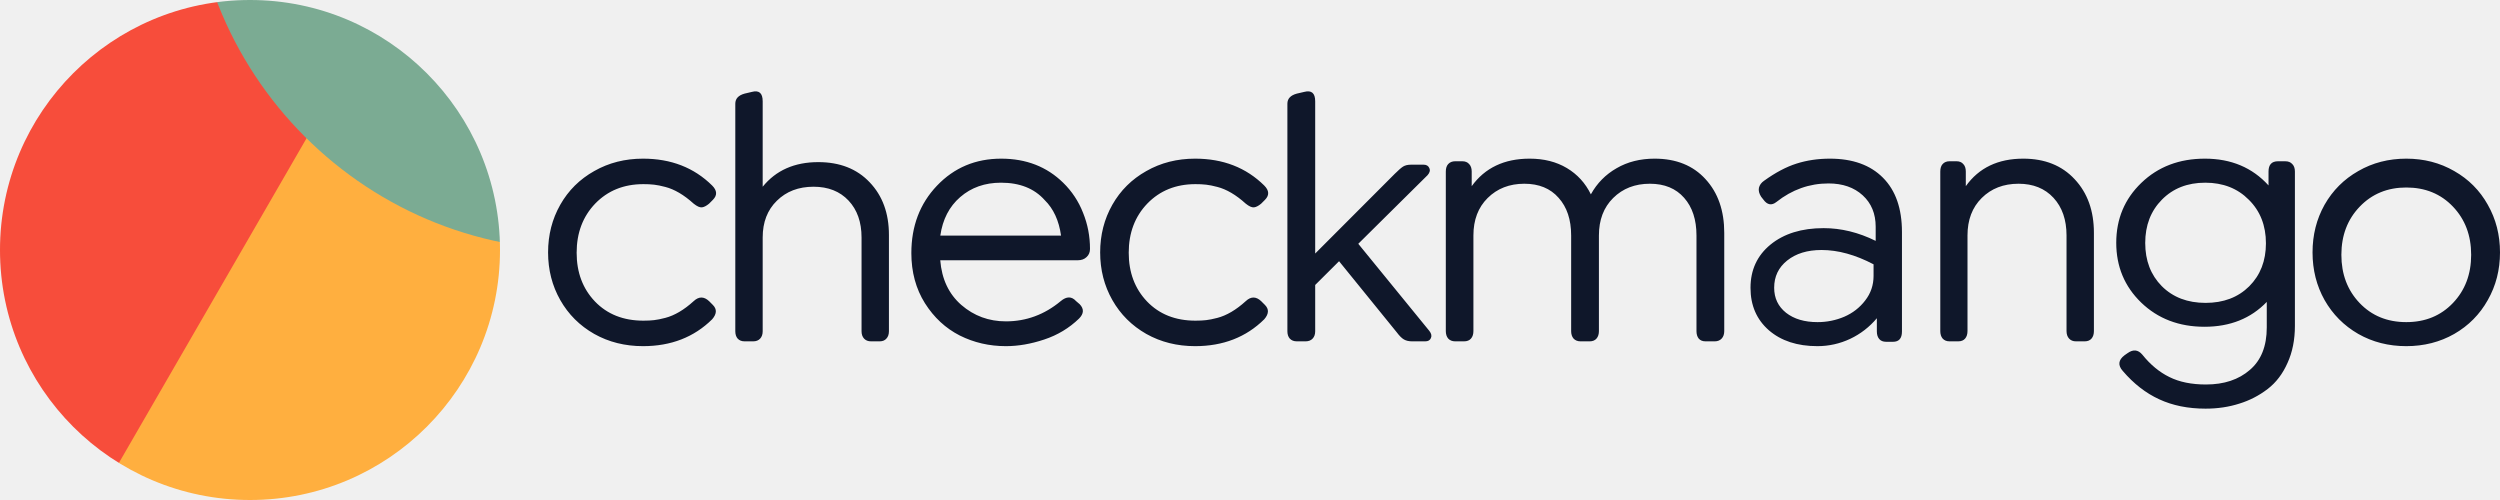
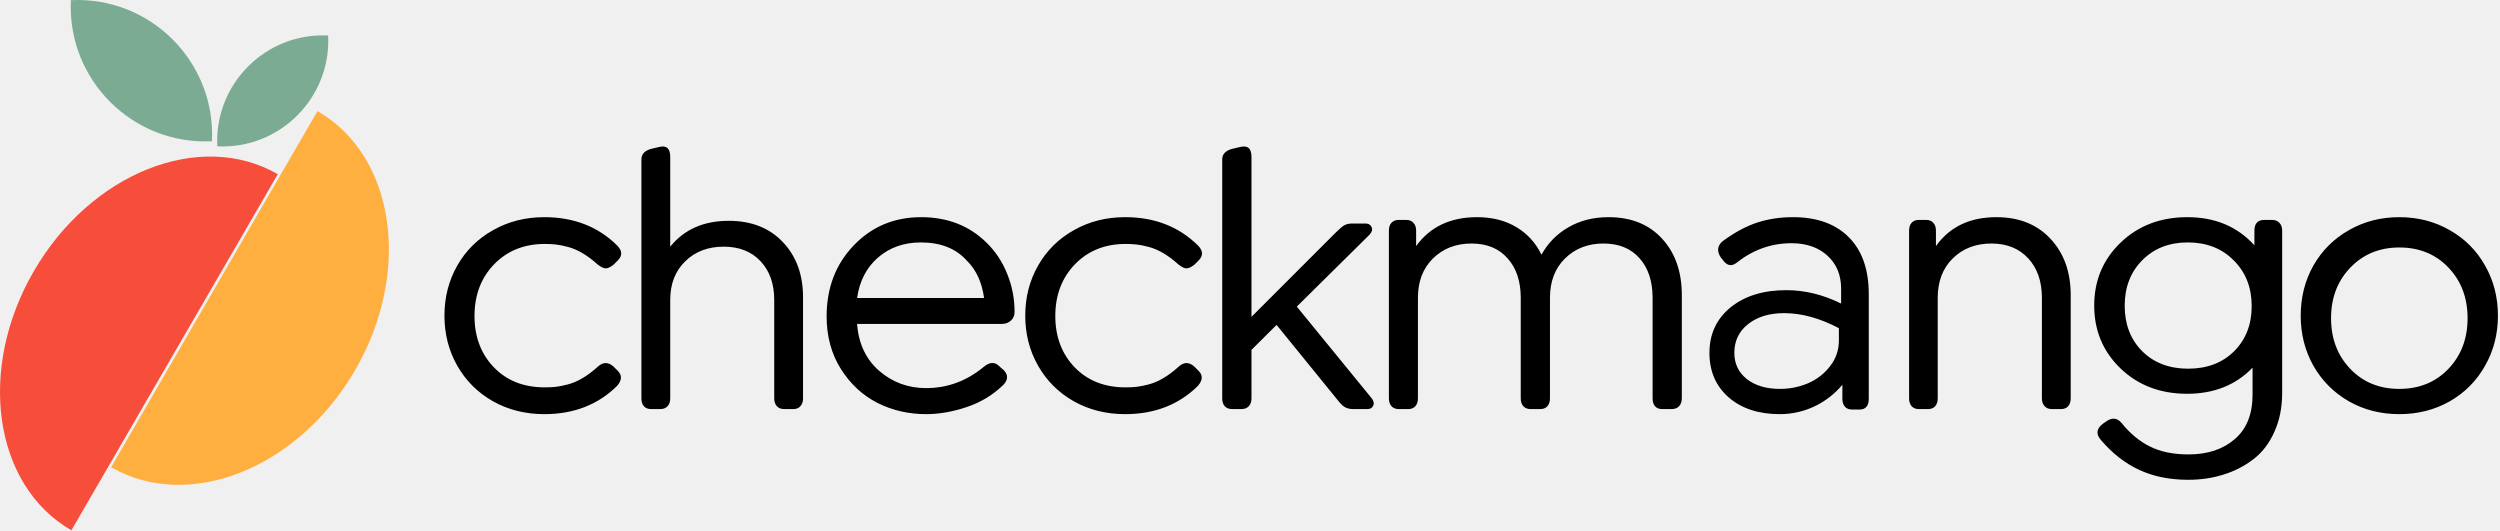
- <svg xmlns="http://www.w3.org/2000/svg" viewBox="0 0 520 104" fill="none">
-   <path d="M133.747 72C130.003 72 126.621 71.153 123.602 69.458C120.582 67.74 118.227 65.391 116.536 62.413C114.846 59.436 114 56.131 114 52.5C114 48.869 114.846 45.564 116.536 42.587C118.227 39.609 120.582 37.273 123.602 35.579C126.621 33.859 130.003 33 133.747 33C139.569 33 144.364 34.864 148.132 38.592C149.171 39.633 149.219 40.626 148.277 41.57L147.48 42.369C146.924 42.829 146.429 43.083 145.995 43.131C145.559 43.18 144.992 42.925 144.291 42.369C143.276 41.449 142.274 40.699 141.284 40.117C140.294 39.537 139.327 39.125 138.386 38.883C137.467 38.64 136.682 38.483 136.03 38.41C135.296 38.332 134.558 38.296 133.819 38.302C129.761 38.302 126.428 39.645 123.819 42.332C121.234 45.019 119.942 48.433 119.942 52.572C119.942 56.664 121.211 60.041 123.747 62.704C126.307 65.367 129.665 66.698 133.819 66.698C134.665 66.698 135.402 66.662 136.03 66.59C136.682 66.517 137.468 66.36 138.386 66.118C139.327 65.876 140.293 65.464 141.284 64.883C142.275 64.302 143.276 63.551 144.291 62.631C145.354 61.639 146.418 61.639 147.48 62.631L148.277 63.431C149.147 64.301 149.098 65.294 148.132 66.408C144.364 70.136 139.569 72 133.747 72ZM170.203 33.721C174.68 33.721 178.242 35.119 180.89 37.915C183.561 40.71 184.897 44.359 184.897 48.86V68.903C184.897 69.543 184.721 70.053 184.37 70.431C184.041 70.811 183.573 71 182.964 71H181.17C180.561 71 180.082 70.81 179.729 70.431C179.378 70.052 179.202 69.543 179.202 68.903V49.393C179.202 46.195 178.3 43.636 176.496 41.717C174.691 39.798 172.265 38.839 169.219 38.839C166.102 38.839 163.56 39.81 161.591 41.753C159.623 43.672 158.638 46.219 158.638 49.393V68.903C158.638 69.543 158.462 70.053 158.111 70.431C157.759 70.811 157.279 71 156.67 71H154.877C154.267 71 153.787 70.81 153.436 70.431C153.107 70.052 152.943 69.543 152.943 68.903V21.567C152.943 20.525 153.588 19.827 154.877 19.471L156.388 19.115C157.888 18.713 158.638 19.365 158.638 21.07V38.839C161.404 35.427 165.259 33.721 170.203 33.721ZM195.572 54.134C195.887 58.056 197.348 61.154 199.956 63.43C202.587 65.706 205.678 66.843 209.228 66.843C213.452 66.843 217.256 65.439 220.636 62.631C221.844 61.615 222.906 61.615 223.823 62.631L224.584 63.285C225.502 64.253 225.453 65.245 224.44 66.263C222.387 68.248 219.972 69.7 217.195 70.62C214.442 71.54 211.787 72 209.227 72C205.775 72 202.575 71.262 199.63 69.785C196.684 68.284 194.269 66.045 192.385 63.067C190.503 60.065 189.56 56.591 189.56 52.645C189.56 47.029 191.335 42.357 194.884 38.629C198.458 34.876 202.913 33 208.249 33C213.441 33 217.738 34.67 221.143 38.011C222.95 39.773 224.359 41.903 225.272 44.257C226.238 46.629 226.72 49.135 226.72 51.774C226.72 52.476 226.48 53.044 225.996 53.48C225.537 53.916 224.934 54.134 224.185 54.134H195.572ZM208.214 38C204.851 38 202.021 38.998 199.722 40.994C197.449 42.964 196.071 45.634 195.586 49H220.695C220.26 45.874 219.123 43.41 217.284 41.607C215.133 39.202 212.109 38 208.214 38ZM248.58 72C244.836 72 241.455 71.153 238.435 69.458C235.416 67.74 233.06 65.391 231.369 62.413C229.679 59.436 228.833 56.131 228.833 52.5C228.833 48.869 229.679 45.564 231.369 42.587C233.06 39.609 235.416 37.273 238.435 35.579C241.455 33.859 244.836 33 248.58 33C254.402 33 259.197 34.864 262.966 38.592C264.004 39.633 264.052 40.626 263.11 41.57L262.312 42.369C261.757 42.829 261.262 43.083 260.828 43.131C260.392 43.18 259.825 42.925 259.125 42.369C258.111 41.449 257.108 40.699 256.117 40.117C255.127 39.537 254.16 39.125 253.219 38.883C252.3 38.64 251.515 38.483 250.863 38.41C250.129 38.332 249.391 38.296 248.653 38.302C244.595 38.302 241.261 39.645 238.653 42.332C236.068 45.019 234.775 48.433 234.775 52.572C234.775 56.664 236.044 60.041 238.58 62.704C241.14 65.367 244.498 66.698 248.653 66.698C249.498 66.698 250.235 66.662 250.863 66.59C251.515 66.517 252.301 66.36 253.219 66.118C254.16 65.876 255.126 65.464 256.117 64.883C257.107 64.302 258.111 63.551 259.125 62.631C260.188 61.639 261.25 61.639 262.312 62.631L263.11 63.431C263.979 64.301 263.931 65.294 262.966 66.408C259.197 70.136 254.402 72 248.58 72ZM297.304 68.832C297.733 69.377 297.84 69.875 297.626 70.325C297.435 70.775 297.043 71 296.448 71H293.734C293.044 71 292.473 70.87 292.02 70.609C291.568 70.349 291.068 69.851 290.52 69.116L278.524 54.333L273.561 59.273V68.903C273.561 69.543 273.381 70.053 273.025 70.431C272.668 70.811 272.18 71 271.561 71H269.741C269.122 71 268.633 70.81 268.277 70.431C267.943 70.052 267.777 69.543 267.777 68.903V21.567C267.777 20.525 268.431 19.827 269.741 19.471L271.275 19.115C272.799 18.713 273.56 19.365 273.56 21.07V52.734L290.128 36.138C290.866 35.403 291.436 34.906 291.842 34.645C292.271 34.385 292.806 34.255 293.449 34.255H296.126C296.697 34.255 297.091 34.491 297.305 34.965C297.518 35.415 297.399 35.901 296.947 36.422L282.522 50.708L297.305 68.832H297.304ZM344.166 33C348.635 33 352.166 34.425 354.757 37.274C357.349 40.1 358.644 43.82 358.644 48.432V68.862C358.644 69.515 358.467 70.034 358.11 70.42C357.753 70.807 357.265 71 356.647 71H354.757C354.139 71 353.664 70.807 353.331 70.42C353.022 70.034 352.867 69.515 352.867 68.863V48.975C352.867 45.691 352.011 43.082 350.301 41.151C348.588 39.195 346.211 38.217 343.167 38.217C340.076 38.217 337.532 39.207 335.535 41.187C333.562 43.143 332.575 45.739 332.575 48.975V68.863C332.575 69.515 332.409 70.033 332.076 70.42C331.744 70.807 331.267 71 330.649 71H328.76C328.141 71 327.654 70.807 327.298 70.42C326.965 70.034 326.799 69.515 326.799 68.863V48.975C326.799 45.691 325.93 43.082 324.195 41.151C322.483 39.195 320.105 38.217 317.062 38.217C313.971 38.217 311.427 39.207 309.431 41.187C307.457 43.143 306.47 45.739 306.47 48.975V68.863C306.47 69.515 306.304 70.033 305.971 70.42C305.639 70.807 305.151 71 304.509 71H302.69C302.073 71 301.584 70.807 301.228 70.42C300.895 70.034 300.729 69.515 300.729 68.863V35.68C300.729 35.003 300.895 34.484 301.228 34.122C301.584 33.736 302.073 33.542 302.69 33.542H304.153C304.771 33.542 305.246 33.736 305.579 34.122C305.935 34.484 306.114 35.003 306.114 35.68V38.722C308.872 34.907 312.89 32.999 318.168 32.999C321.14 32.999 323.719 33.651 325.907 34.955C328.094 36.259 329.757 38.083 330.9 40.425C332.183 38.107 333.965 36.295 336.248 34.991C338.531 33.663 341.171 32.999 344.167 32.999L344.166 33ZM380.61 33C385.352 33 389.03 34.32 391.648 36.958C394.287 39.597 395.607 43.361 395.607 48.252V68.95C395.607 70.378 394.988 71.092 393.749 71.092H392.313C391.682 71.092 391.204 70.899 390.876 70.512C390.549 70.124 390.386 69.604 390.386 68.95V66.19C388.872 68.003 386.983 69.465 384.849 70.475C382.713 71.484 380.379 72.005 378.016 72C373.835 72 370.471 70.899 367.925 68.696C365.379 66.468 364.106 63.527 364.106 59.872C364.106 56.143 365.496 53.142 368.275 50.866C371.078 48.59 374.757 47.453 379.313 47.453C382.957 47.453 386.566 48.336 390.141 50.103V47.162C390.141 44.451 389.242 42.272 387.443 40.626C385.643 38.98 383.273 38.156 380.329 38.156C376.358 38.156 372.749 39.44 369.502 42.006C368.497 42.805 367.586 42.635 366.769 41.497L366.312 40.917C365.893 40.263 365.741 39.645 365.857 39.064C365.997 38.484 366.348 37.999 366.908 37.612C369.291 35.892 371.557 34.695 373.707 34.017C375.855 33.339 378.156 33 380.61 33ZM378.033 67C379.946 67.01 381.84 66.631 383.601 65.884C385.374 65.114 386.828 63.985 387.963 62.496C389.121 61.007 389.7 59.308 389.7 57.397V54.977C385.918 52.992 382.313 52 378.886 52C375.93 52 373.543 52.732 371.722 54.196C369.925 55.636 369.027 57.521 369.027 59.853C369.027 62.013 369.854 63.749 371.509 65.064C373.164 66.354 375.339 67 378.034 67H378.033ZM420.839 33C425.316 33 428.877 34.425 431.526 37.274C434.198 40.124 435.533 43.844 435.533 48.432V68.862C435.533 69.515 435.369 70.034 435.04 70.42C434.713 70.807 434.232 71 433.6 71H431.807C431.198 71 430.718 70.807 430.365 70.42C430.014 70.034 429.838 69.515 429.838 68.863V48.975C429.838 45.715 428.936 43.107 427.132 41.151C425.327 39.195 422.901 38.217 419.855 38.217C416.738 38.217 414.183 39.207 412.192 41.187C410.224 43.143 409.239 45.739 409.239 48.975V68.863C409.239 69.515 409.075 70.033 408.747 70.42C408.419 70.807 407.938 71 407.306 71H405.512C404.903 71 404.423 70.807 404.071 70.42C403.743 70.034 403.579 69.515 403.579 68.863V35.68C403.579 35.003 403.743 34.484 404.071 34.122C404.423 33.736 404.903 33.542 405.512 33.542H406.954C407.563 33.542 408.033 33.736 408.36 34.122C408.712 34.484 408.887 35.003 408.887 35.68V38.722C411.606 34.907 415.59 33 420.839 33ZM475.328 33.543C475.963 33.543 476.45 33.735 476.792 34.121C477.157 34.483 477.341 35.001 477.341 35.676V67.751C477.341 70.668 476.828 73.248 475.804 75.49C474.805 77.756 473.428 79.564 471.67 80.914C469.904 82.27 467.91 83.299 465.783 83.952C463.612 84.65 461.271 85 458.759 85C455.125 85 451.907 84.35 449.103 83.047C446.323 81.77 443.8 79.805 441.532 77.153C440.484 75.972 440.605 74.887 441.897 73.899L442.52 73.464C443.69 72.621 444.713 72.717 445.592 73.754C447.275 75.851 449.152 77.406 451.224 78.419C453.297 79.456 455.833 79.974 458.833 79.974C462.611 79.974 465.659 78.961 467.977 76.936C470.317 74.936 471.487 71.994 471.487 68.113V62.797C468.171 66.245 463.856 67.968 458.539 67.968C453.248 67.968 448.859 66.293 445.372 62.942C441.909 59.591 440.179 55.444 440.179 50.502C440.179 45.536 441.922 41.377 445.408 38.027C448.896 34.675 453.297 33 458.612 33C464.074 33 468.488 34.856 471.853 38.569V35.676C471.853 34.254 472.512 33.543 473.828 33.543H475.327H475.328ZM458.76 63C462.491 63 465.515 61.852 467.835 59.554C470.154 57.233 471.314 54.251 471.314 50.61C471.314 46.92 470.13 43.902 467.763 41.556C465.419 39.186 462.395 38 458.688 38C455.005 38 452.005 39.173 449.685 41.52C447.366 43.865 446.206 46.871 446.206 50.537C446.206 54.202 447.354 57.197 449.649 59.517C451.969 61.84 455.005 63 458.76 63ZM510.484 69.458C507.503 71.153 504.176 72 500.503 72C496.831 72 493.504 71.153 490.523 69.458C487.542 67.74 485.205 65.391 483.511 62.413C481.842 59.436 481.007 56.131 481.007 52.5C481.007 48.869 481.842 45.564 483.511 42.587C485.205 39.609 487.542 37.273 490.523 35.579C493.504 33.859 496.831 33 500.503 33C504.176 33 507.503 33.86 510.485 35.579C513.468 37.273 515.792 39.609 517.459 42.587C519.154 45.564 520 48.869 520 52.5C520 56.131 519.154 59.436 517.459 62.413C515.792 65.391 513.468 67.74 510.485 69.458H510.484ZM490.797 63.026C493.324 65.676 496.56 67 500.504 67C504.449 67 507.684 65.675 510.212 63.026C512.74 60.376 514.001 57.034 514.001 53C514.001 48.966 512.74 45.624 510.212 42.975C507.685 40.325 504.449 39 500.504 39C496.607 39 493.384 40.325 490.832 42.975C488.282 45.624 487.006 48.965 487.006 53C487.006 57.034 488.27 60.376 490.797 63.026Z" fill="#0F172A" />
-   <mask id="mask0_1_2" style="mask-type:luminance" maskUnits="userSpaceOnUse" x="0" y="0" width="104" height="104">
-     <path d="M104 52C104 80.719 80.719 104 52 104C23.281 104 0 80.719 0 52C0 23.281 23.281 0 52 0C80.719 0 104 23.281 104 52Z" fill="white" />
-   </mask>
-   <g mask="url(#mask0_1_2)">
-     <path d="M91.339 -18.483C53.233 -40.457 -0.294 -19.11 -28.218 29.197C-56.141 77.504 -47.887 134.478 -9.781 156.452L91.339 -18.483Z" fill="#F74D3B" />
-     <path d="M7.235 126.552C45.34 148.526 98.867 127.18 126.791 78.873C154.715 30.566 146.46 -26.409 108.354 -48.383L7.235 126.552Z" fill="#FFAF3F" />
-     <path d="M124.251 51.903C76.737 54.206 37.586 15.054 39.888 -32.46C87.402 -34.762 126.554 4.39 124.251 51.903Z" fill="#7BAB93" />
+ <svg xmlns="http://www.w3.org/2000/svg" width="495" height="105" viewBox="0 0 495 105">
+   <g fill="none" fill-rule="nonzero">
+     <path fill="#F74D3B" d="M55 34.486c-15.399-8.858-37.029-.253-48.313 19.219C-4.597 73.177-1.261 96.143 14.137 105L55 34.486Z" />
+     <path fill="#FFAF3F" d="M22 92.514c15.399 8.858 37.029.253 48.313-19.219C81.597 53.823 78.26 30.857 62.863 22L22 92.514Z" />
+     <path fill="#7BAB93" d="M43.025 28.975c-.599-12.362 9.588-22.549 21.95-21.95.599 12.362-9.588 22.549-21.95 21.95ZM41.968 27.968C26.234 28.73 13.27 15.766 14.032.032 29.766-.73 42.73 12.234 41.968 27.968Z" />
+     <path fill="#000" d="M107.776 82c-3.75 0-7.137-.847-10.16-2.542-3.024-1.718-5.383-4.067-7.076-7.045C88.847 69.436 88 66.131 88 62.5c0-3.631.847-6.936 2.54-9.913 1.693-2.978 4.052-5.314 7.076-7.008 3.023-1.72 6.41-2.579 10.16-2.579 5.83 0 10.632 1.864 14.406 5.592 1.04 1.041 1.088 2.034.145 2.978l-.798.799c-.557.46-1.053.714-1.488.762-.436.049-1.004-.206-1.706-.762-1.016-.92-2.02-1.67-3.011-2.252-.992-.58-1.96-.992-2.903-1.234-.92-.243-1.706-.4-2.359-.473a19.651 19.651 0 0 0-2.214-.108c-4.064 0-7.402 1.343-10.015 4.03-2.588 2.687-3.882 6.101-3.882 10.24 0 4.092 1.27 7.469 3.81 10.132 2.564 2.663 5.927 3.994 10.087 3.994.847 0 1.585-.036 2.214-.108.653-.073 1.44-.23 2.359-.472.943-.242 1.91-.654 2.903-1.235.992-.581 1.995-1.332 3.011-2.252 1.065-.992 2.13-.992 3.194 0l.798.8c.871.87.822 1.863-.145 2.977-3.774 3.728-8.576 5.592-14.406 5.592ZM144.285 43.721c4.483 0 8.05 1.398 10.702 4.194C157.662 50.71 159 54.359 159 58.86v20.043c0 .64-.176 1.15-.528 1.528-.329.38-.798.569-1.408.569h-1.796c-.61 0-1.09-.19-1.443-.569-.352-.379-.528-.888-.528-1.528v-19.51c0-3.198-.904-5.757-2.71-7.676-1.808-1.919-4.237-2.878-7.288-2.878-3.121 0-5.667.971-7.639 2.914-1.971 1.919-2.957 4.466-2.957 7.64v19.51c0 .64-.176 1.15-.528 1.528-.352.38-.833.569-1.443.569h-1.796c-.61 0-1.091-.19-1.443-.569-.329-.379-.493-.888-.493-1.528V31.567c0-1.042.646-1.74 1.936-2.096l1.514-.356c1.502-.402 2.253.25 2.253 1.955v17.769c2.77-3.412 6.63-5.118 11.582-5.118ZM169.691 64.134c.315 3.922 1.778 7.02 4.39 9.296 2.635 2.276 5.73 3.413 9.285 3.413 4.231 0 8.04-1.404 11.425-4.212 1.21-1.016 2.273-1.016 3.192 0l.762.654c.919.968.87 1.96-.145 2.978-2.056 1.985-4.474 3.437-7.255 4.357-2.757.92-5.416 1.38-7.98 1.38-3.457 0-6.661-.738-9.611-2.215-2.95-1.501-5.368-3.74-7.255-6.718-1.885-3.002-2.829-6.476-2.829-10.422 0-5.616 1.777-10.288 5.332-14.016 3.579-3.753 8.04-5.629 13.384-5.629 5.2 0 9.503 1.67 12.913 5.011a17.633 17.633 0 0 1 4.135 6.246c.967 2.372 1.45 4.878 1.45 7.517 0 .702-.241 1.27-.725 1.706-.46.436-1.064.654-1.814.654h-28.654ZM182.351 48c-3.368 0-6.202.998-8.504 2.994-2.277 1.97-3.657 4.64-4.142 8.006h25.145c-.436-3.126-1.574-5.59-3.416-7.393C189.28 49.202 186.251 48 182.35 48ZM222.776 82c-3.75 0-7.136-.847-10.16-2.542-3.024-1.718-5.383-4.067-7.076-7.045-1.693-2.977-2.54-6.282-2.54-9.913 0-3.631.847-6.936 2.54-9.913 1.693-2.978 4.052-5.314 7.076-7.008 3.024-1.72 6.41-2.579 10.16-2.579 5.83 0 10.632 1.864 14.406 5.592 1.04 1.041 1.088 2.034.145 2.978l-.799.799c-.556.46-1.052.714-1.487.762-.436.049-1.004-.206-1.705-.762-1.016-.92-2.02-1.67-3.012-2.252-.992-.58-1.96-.992-2.903-1.234-.92-.243-1.706-.4-2.359-.473a19.657 19.657 0 0 0-2.213-.108c-4.064 0-7.403 1.343-10.015 4.03-2.589 2.687-3.883 6.101-3.883 10.24 0 4.092 1.27 7.469 3.81 10.132 2.564 2.663 5.927 3.994 10.088 3.994.846 0 1.584-.036 2.213-.108.653-.073 1.44-.23 2.359-.472.943-.242 1.91-.654 2.903-1.235.991-.581 1.996-1.332 3.012-2.252 1.064-.992 2.128-.992 3.192 0l.799.8c.87.87.822 1.863-.145 2.977-3.774 3.728-8.576 5.592-14.406 5.592ZM271.57 78.832c.43.545.537 1.043.323 1.493-.191.45-.584.675-1.18.675h-2.718c-.691 0-1.263-.13-1.716-.391-.453-.26-.954-.758-1.502-1.493l-12.014-14.783-4.97 4.94v9.63c0 .64-.18 1.15-.537 1.528-.357.38-.846.569-1.466.569h-1.823c-.62 0-1.109-.19-1.466-.569-.334-.379-.501-.888-.501-1.528V31.567c0-1.042.655-1.74 1.967-2.096l1.537-.356c1.526-.402 2.288.25 2.288 1.955v31.664l16.592-16.596c.739-.735 1.31-1.232 1.716-1.493.43-.26.966-.39 1.61-.39h2.681c.572 0 .966.236 1.18.71.214.45.095.936-.358 1.457l-14.446 14.286 14.804 18.124ZM318.5 43c4.476 0 8.012 1.425 10.607 4.274C331.703 50.1 333 53.82 333 58.432v20.43c0 .653-.178 1.172-.535 1.558-.358.387-.846.58-1.465.58h-1.893c-.619 0-1.095-.193-1.428-.58-.31-.386-.465-.905-.465-1.557V58.975c0-3.284-.857-5.893-2.57-7.824-1.715-1.956-4.096-2.934-7.144-2.934-3.095 0-5.643.99-7.643 2.97-1.976 1.956-2.964 4.552-2.964 7.788v19.888c0 .652-.167 1.17-.5 1.557-.333.387-.81.58-1.429.58h-1.892c-.62 0-1.108-.193-1.464-.58-.334-.386-.5-.905-.5-1.557V58.975c0-3.284-.87-5.893-2.608-7.824-1.714-1.956-4.095-2.934-7.143-2.934-3.095 0-5.643.99-7.642 2.97-1.977 1.956-2.965 4.552-2.965 7.788v19.888c0 .652-.167 1.17-.5 1.557-.333.387-.821.58-1.464.58h-1.822c-.618 0-1.107-.193-1.464-.58-.333-.386-.5-.905-.5-1.557V45.68c0-.677.167-1.196.5-1.558.357-.386.846-.58 1.464-.58h1.465c.619 0 1.095.194 1.428.58.357.362.536.881.536 1.558v3.042c2.762-3.815 6.786-5.723 12.072-5.723 2.976 0 5.559.652 7.75 1.956 2.19 1.304 3.856 3.128 5 5.47 1.285-2.318 3.07-4.13 5.356-5.434 2.286-1.328 4.93-1.992 7.93-1.992ZM354.997 43c4.749 0 8.433 1.32 11.054 3.958 2.643 2.639 3.965 6.403 3.965 11.294V78.95c0 1.428-.62 2.142-1.86 2.142h-1.439c-.631 0-1.11-.193-1.439-.58-.327-.388-.49-.908-.49-1.562v-2.76a16.33 16.33 0 0 1-5.545 4.285A15.973 15.973 0 0 1 352.4 82c-4.187 0-7.556-1.101-10.106-3.304-2.55-2.228-3.825-5.169-3.825-8.824 0-3.729 1.392-6.73 4.176-9.006 2.807-2.276 6.491-3.413 11.054-3.413 3.649 0 7.263.883 10.843 2.65v-2.941c0-2.711-.9-4.89-2.702-6.536s-4.176-2.47-7.124-2.47c-3.977 0-7.591 1.284-10.843 3.85-1.006.799-1.918.629-2.737-.509l-.457-.58c-.42-.654-.572-1.272-.456-1.853.14-.58.492-1.065 1.053-1.452 2.386-1.72 4.655-2.917 6.808-3.595 2.152-.678 4.456-1.017 6.913-1.017Zm-2.58 34a14.11 14.11 0 0 0 5.576-1.116c1.775-.77 3.231-1.899 4.368-3.388 1.16-1.489 1.74-3.188 1.74-5.099v-2.42c-3.788-1.985-7.398-2.977-10.83-2.977-2.96 0-5.351.732-7.174 2.196-1.8 1.44-2.699 3.325-2.699 5.657 0 2.16.828 3.896 2.485 5.211 1.658 1.29 3.836 1.936 6.535 1.936ZM395.285 43c4.483 0 8.05 1.425 10.702 4.274 2.676 2.85 4.013 6.57 4.013 11.158v20.43c0 .653-.164 1.172-.493 1.558-.328.387-.81.58-1.443.58h-1.795c-.61 0-1.091-.193-1.444-.58-.352-.386-.528-.905-.528-1.557V58.975c0-3.26-.903-5.868-2.71-7.824-1.808-1.956-4.237-2.934-7.288-2.934-3.121 0-5.68.99-7.674 2.97-1.971 1.956-2.957 4.552-2.957 7.788v19.888c0 .652-.164 1.17-.493 1.557-.328.387-.81.58-1.443.58h-1.796c-.61 0-1.091-.193-1.443-.58-.329-.386-.493-.905-.493-1.557V45.68c0-.677.164-1.196.493-1.558.352-.386.833-.58 1.443-.58h1.444c.61 0 1.08.194 1.408.58.352.362.528.881.528 1.558v3.042c2.722-3.815 6.712-5.723 11.969-5.723ZM449.853 43.543c.636 0 1.124.192 1.466.578.366.362.55.88.55 1.555v32.075c0 2.917-.514 5.497-1.539 7.739-1.001 2.266-2.38 4.074-4.14 5.424a18.714 18.714 0 0 1-5.896 3.038C438.12 94.65 435.776 95 433.26 95c-3.639 0-6.862-.65-9.67-1.953-2.784-1.277-5.311-3.242-7.582-5.894-1.05-1.181-.928-2.266.366-3.254l.623-.435c1.172-.843 2.197-.747 3.077.29 1.685 2.097 3.565 3.652 5.64 4.665 2.076 1.037 4.616 1.555 7.62 1.555 3.784 0 6.836-1.013 9.157-3.038 2.344-2 3.516-4.942 3.516-8.823v-5.316c-3.321 3.448-7.643 5.171-12.967 5.171-5.299 0-9.694-1.675-13.186-5.026-3.468-3.351-5.201-7.498-5.201-12.44 0-4.966 1.746-9.125 5.237-12.475 3.493-3.352 7.9-5.027 13.223-5.027 5.47 0 9.89 1.856 13.26 5.569v-2.893c0-1.422.66-2.133 1.978-2.133h1.501ZM433.261 73c3.736 0 6.765-1.148 9.088-3.446 2.323-2.321 3.484-5.303 3.484-8.944 0-3.69-1.185-6.708-3.556-9.054-2.347-2.37-5.376-3.556-9.088-3.556-3.688 0-6.693 1.173-9.016 3.52-2.323 2.345-3.484 5.351-3.484 9.017 0 3.665 1.149 6.66 3.448 8.98C426.46 71.84 429.5 73 433.26 73ZM485.06 79.458c-2.985 1.695-6.317 2.542-9.995 2.542-3.678 0-7.01-.847-9.995-2.542-2.985-1.718-5.326-4.067-7.022-7.045-1.671-2.977-2.508-6.282-2.508-9.913 0-3.631.837-6.936 2.508-9.913 1.696-2.978 4.037-5.314 7.022-7.008 2.985-1.72 6.317-2.579 9.995-2.579 3.678 0 7.01.86 9.996 2.579 2.987 1.694 5.315 4.03 6.984 7.008 1.698 2.977 2.545 6.282 2.545 9.913 0 3.631-.847 6.936-2.545 9.913-1.669 2.978-3.997 5.327-6.984 7.045Zm-19.715-6.432c2.53 2.65 5.771 3.974 9.721 3.974s7.19-1.325 9.722-3.974c2.531-2.65 3.794-5.992 3.794-10.026s-1.263-7.376-3.794-10.025c-2.531-2.65-5.772-3.975-9.722-3.975-3.903 0-7.131 1.325-9.686 3.975-2.554 2.649-3.832 5.99-3.832 10.025 0 4.034 1.266 7.376 3.797 10.026Z" />
  </g>
</svg>
